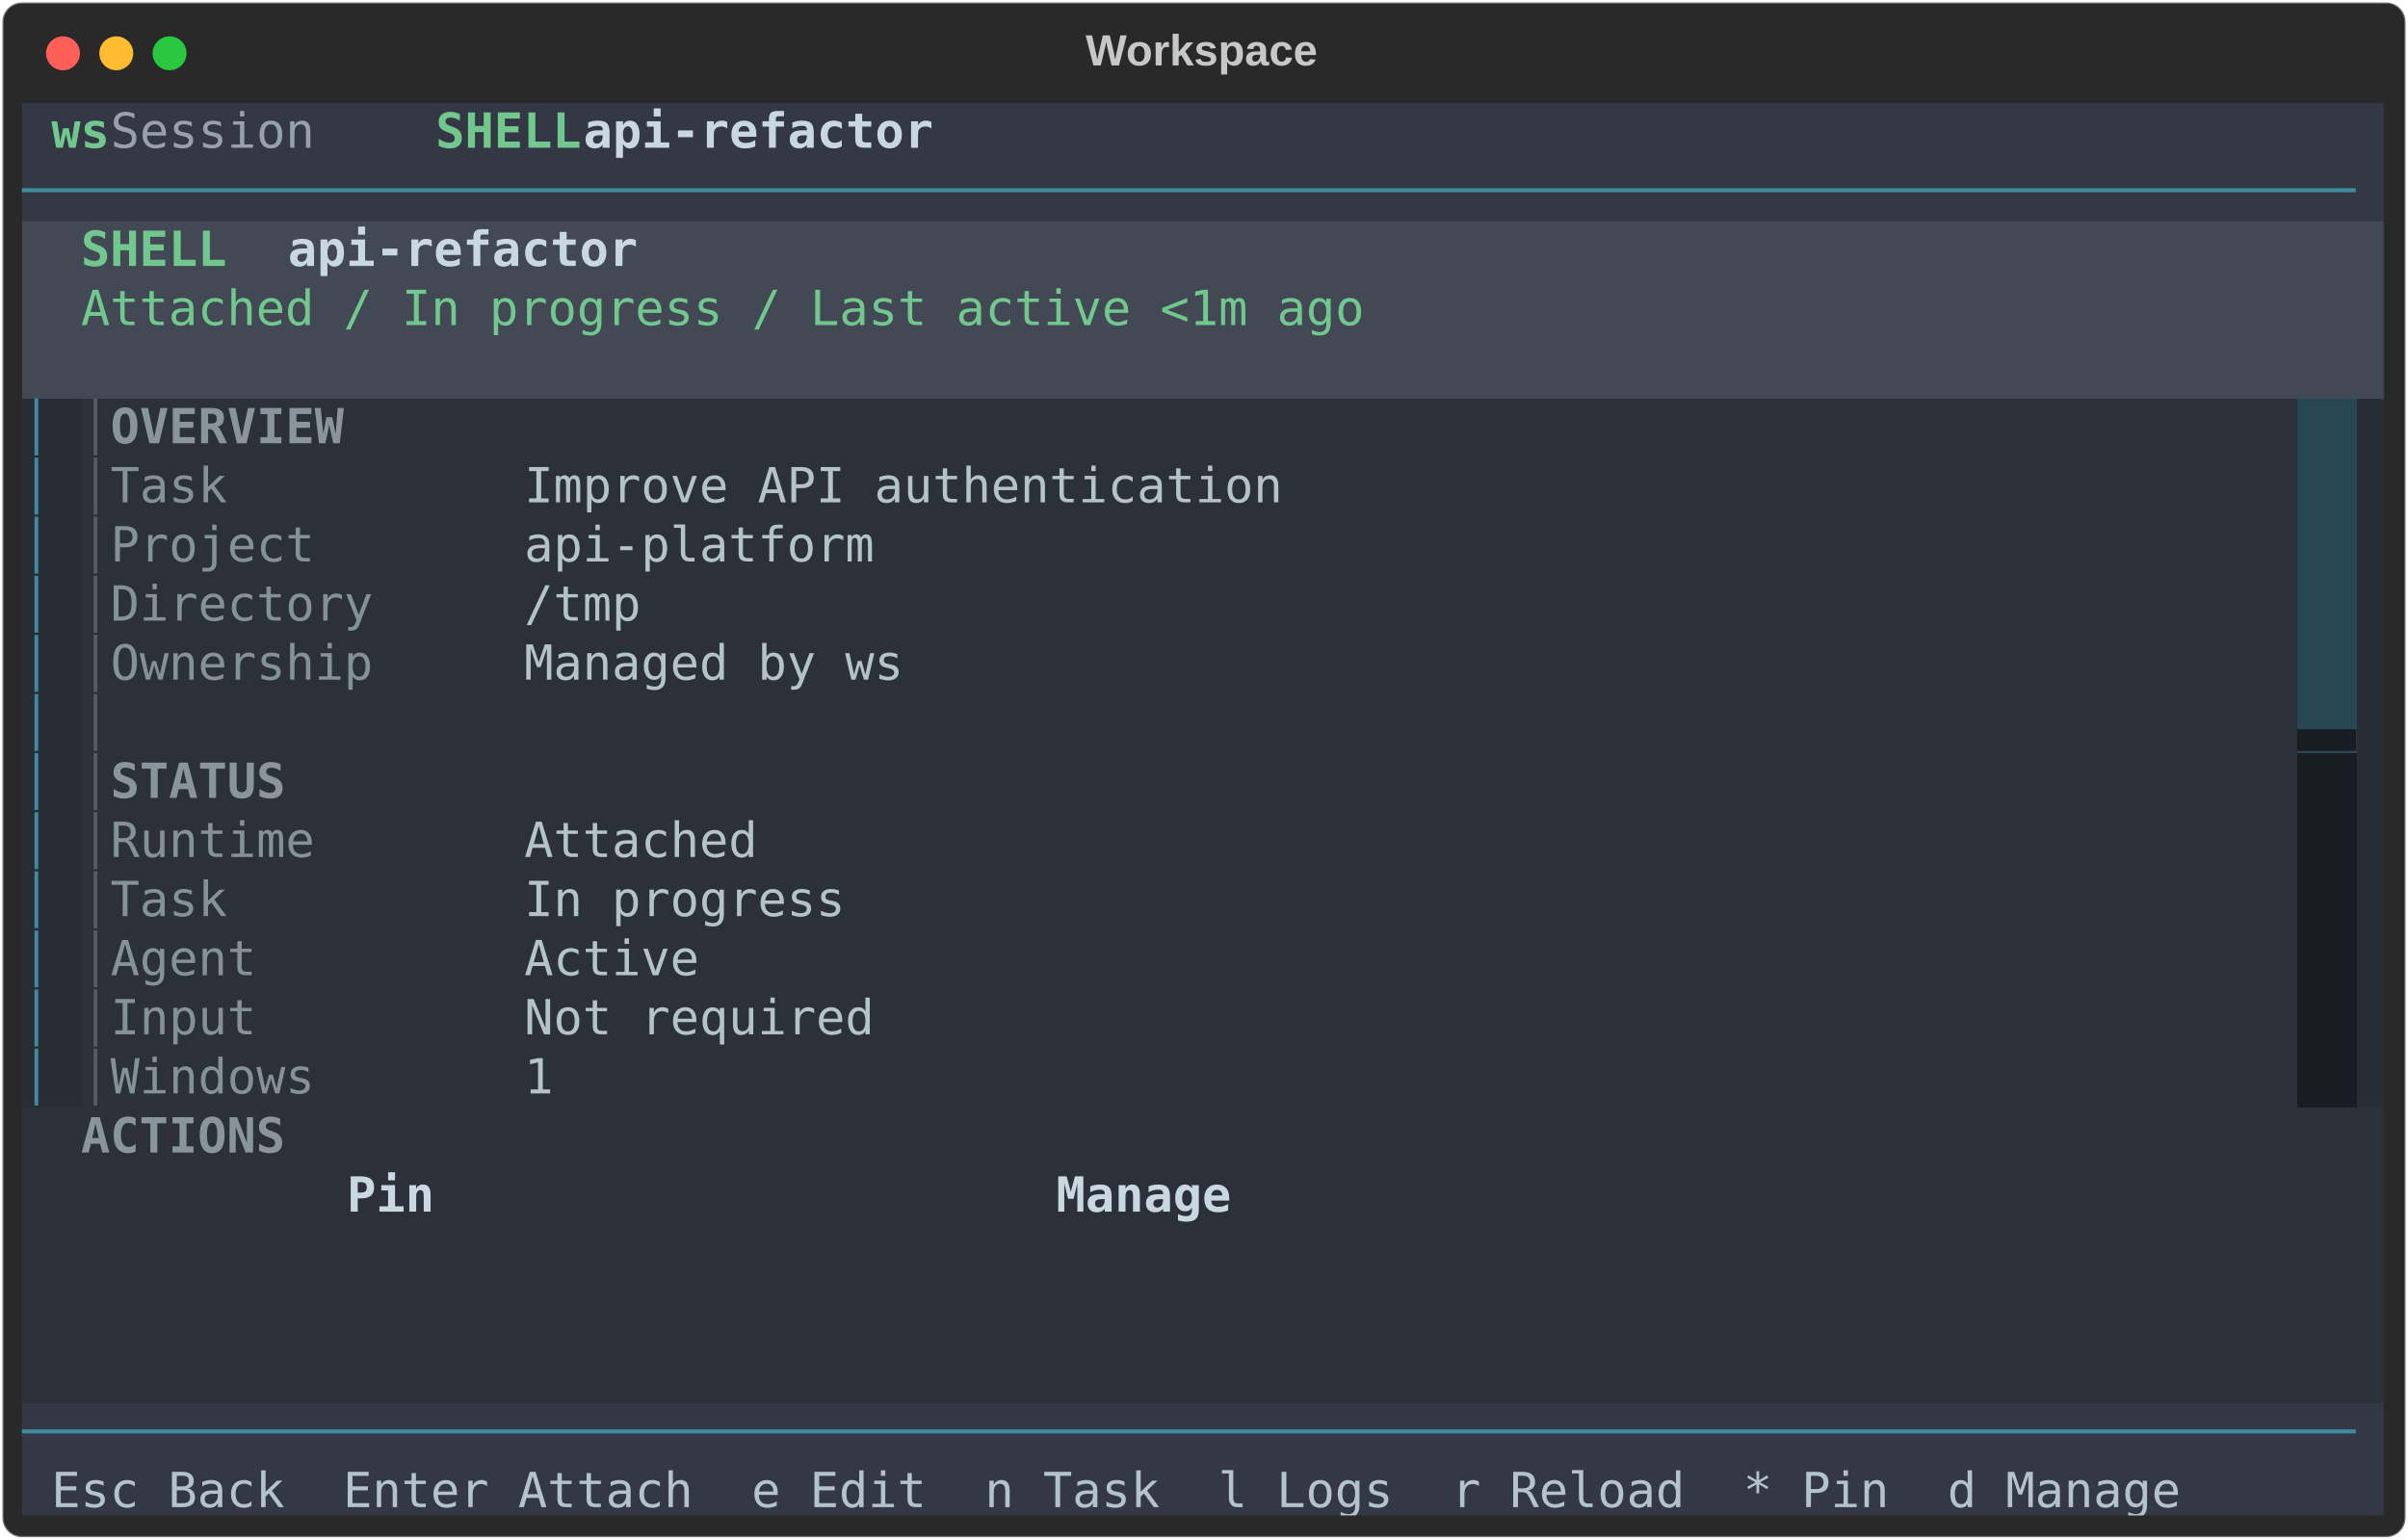
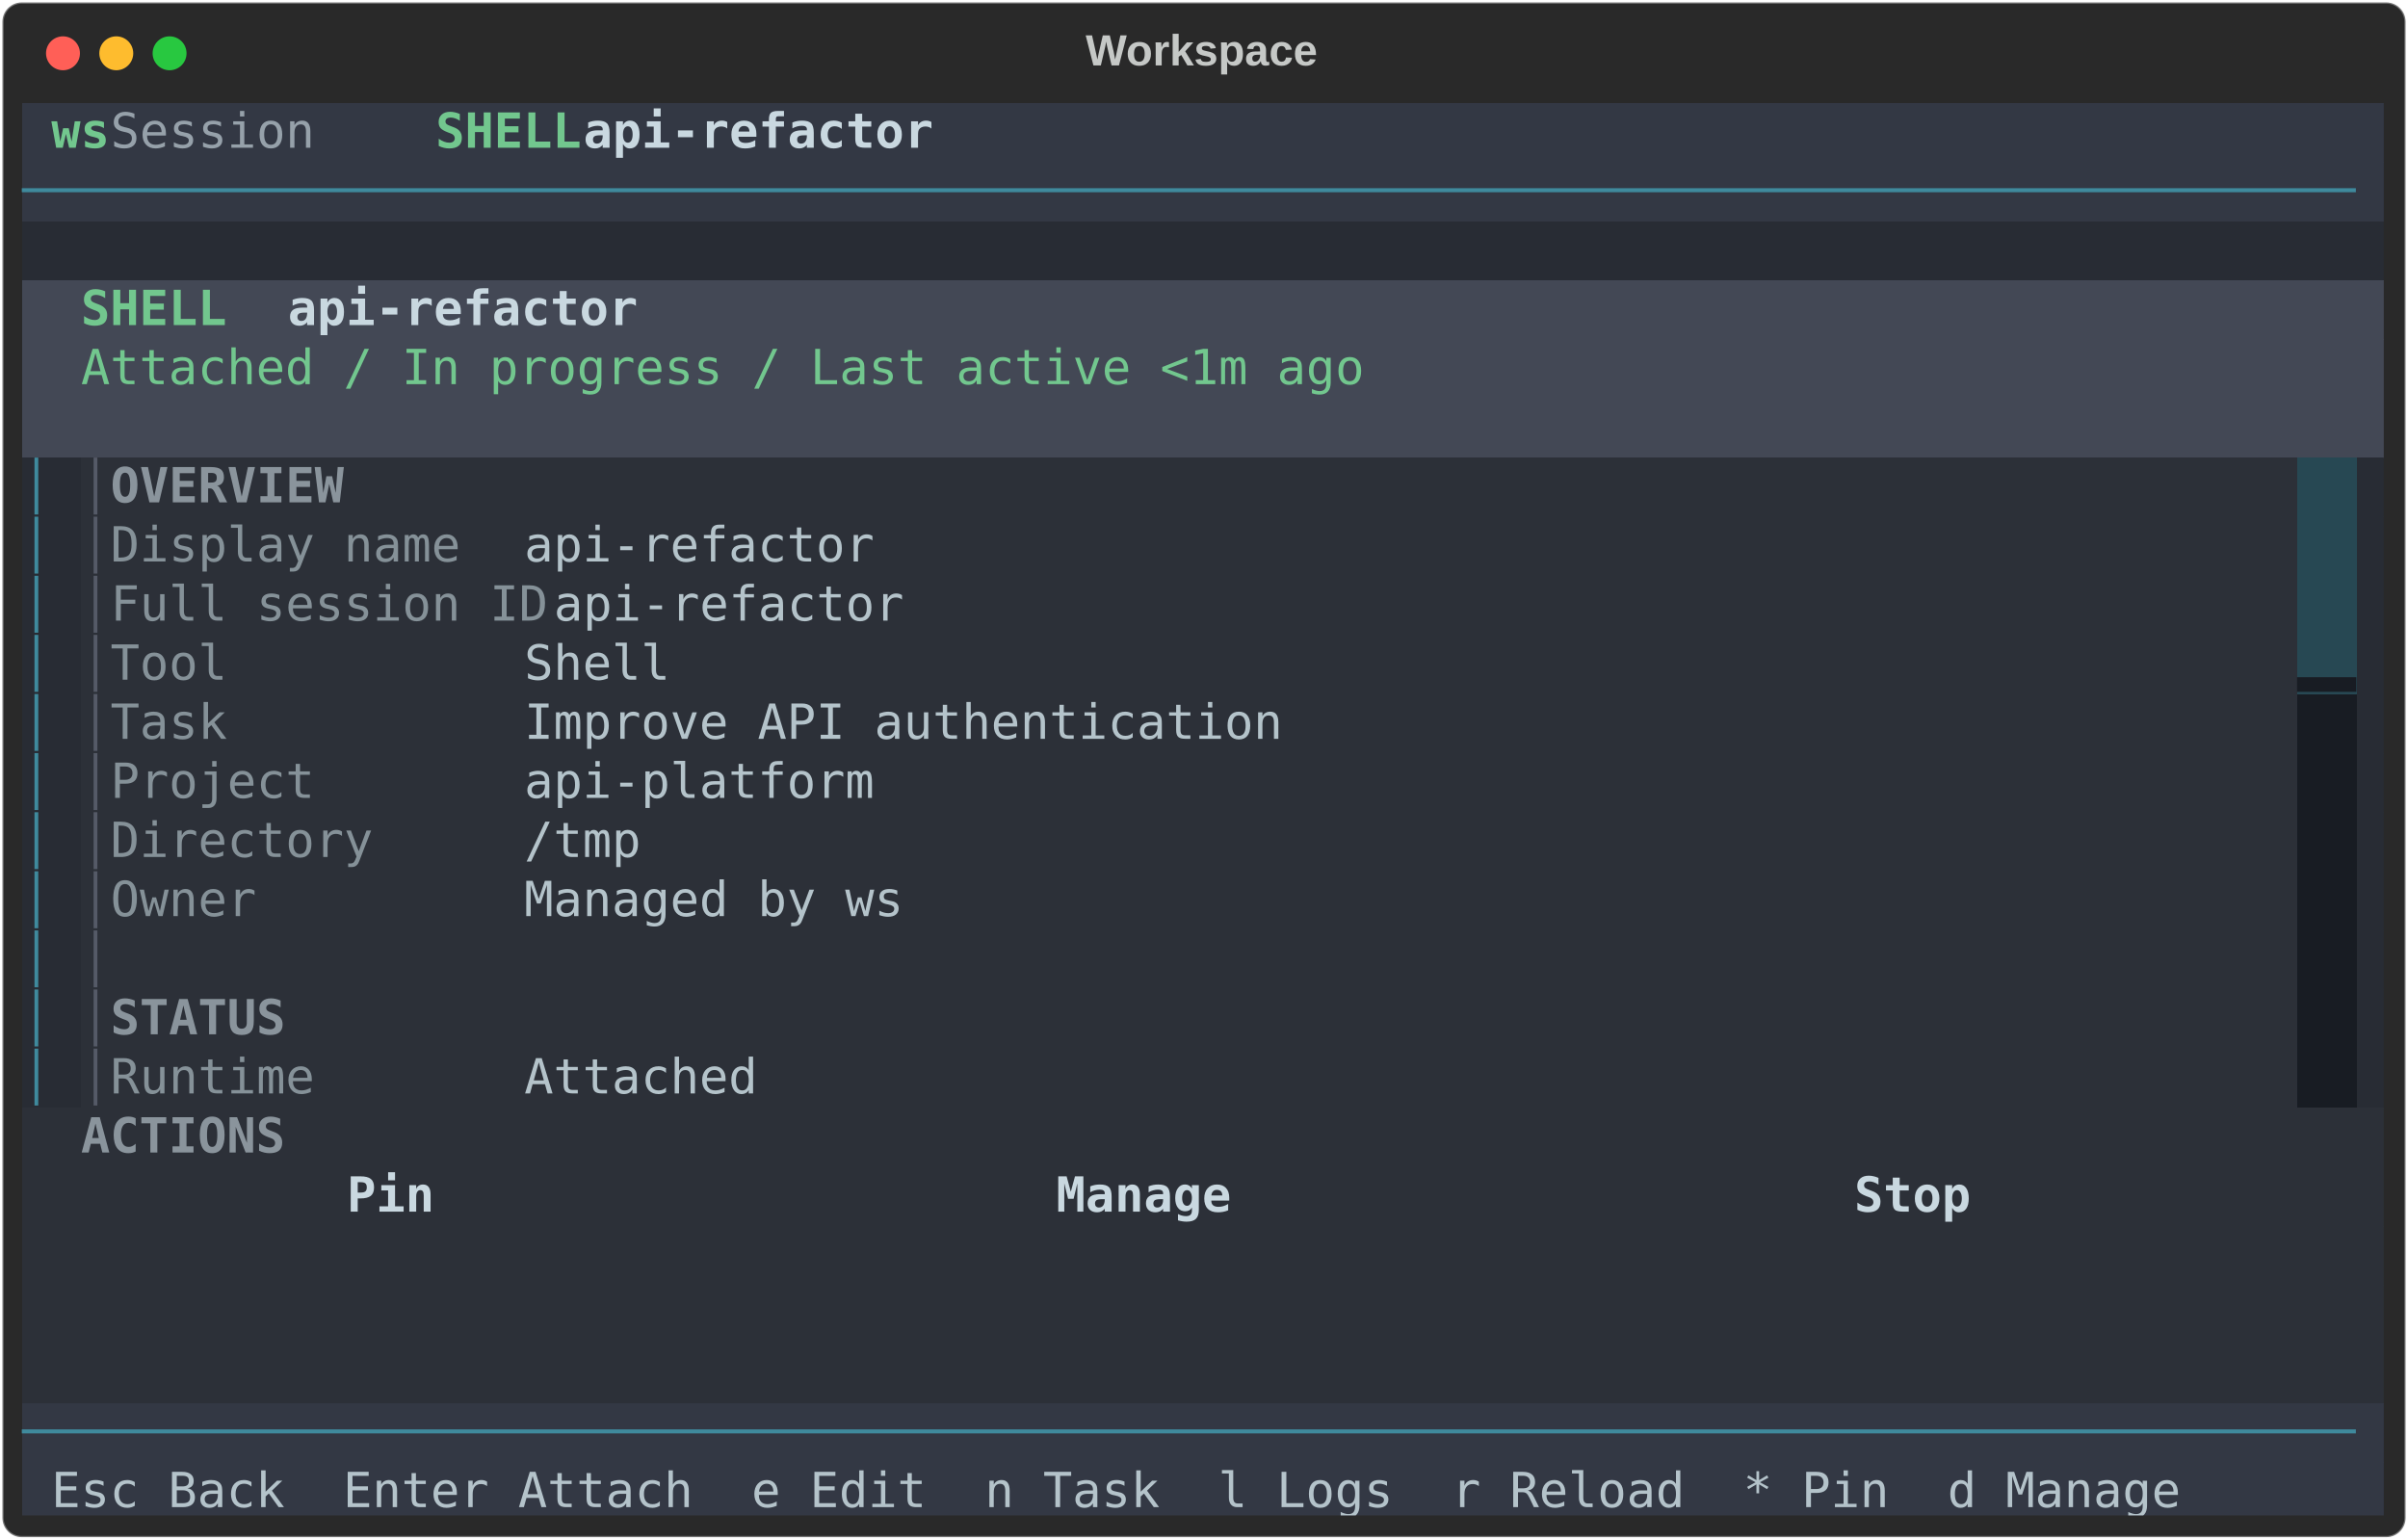
<svg xmlns="http://www.w3.org/2000/svg" class="rich-terminal" viewBox="0 0 994 635.6">
  <style>

    @font-face {
        font-family: "Fira Code";
        src: local("FiraCode-Regular"),
                url("https://cdnjs.cloudflare.com/ajax/libs/firacode/6.2.0/woff2/FiraCode-Regular.woff2") format("woff2"),
                url("https://cdnjs.cloudflare.com/ajax/libs/firacode/6.2.0/woff/FiraCode-Regular.woff") format("woff");
        font-style: normal;
        font-weight: 400;
    }
    @font-face {
        font-family: "Fira Code";
        src: local("FiraCode-Bold"),
                url("https://cdnjs.cloudflare.com/ajax/libs/firacode/6.2.0/woff2/FiraCode-Bold.woff2") format("woff2"),
                url("https://cdnjs.cloudflare.com/ajax/libs/firacode/6.2.0/woff/FiraCode-Bold.woff") format("woff");
        font-style: bold;
        font-weight: 700;
    }

    .terminal-matrix {
        font-family: Fira Code, monospace;
        font-size: 20px;
        line-height: 24.4px;
        font-variant-east-asian: full-width;
    }

    .terminal-title {
        font-size: 18px;
        font-weight: bold;
        font-family: arial;
    }

    .terminal-r1 { fill: #c5c8c6 }
.terminal-r2 { fill: #72c78e;font-weight: bold }
.terminal-r3 { fill: #96a1aa }
.terminal-r4 { fill: #c9d8e0;font-weight: bold }
.terminal-r5 { fill: #3f8a9d }
.terminal-r6 { fill: #72c78e }
.terminal-r7 { fill: #c9d8e0 }
.terminal-r8 { fill: #555a67 }
.terminal-r9 { fill: #8a949c;font-weight: bold }
.terminal-r10 { fill: #282c34 }
.terminal-r11 { fill: #859198 }
.terminal-r12 { fill: #b4c3ca }
.terminal-r13 { fill: #181c23 }
+ .terminal-r14 { fill: #e8b44c }
    </style>
  <defs>
    <clipPath id="terminal-clip-terminal">
      <rect x="0" y="0" width="975.0" height="584.6" />
    </clipPath>
    <clipPath id="terminal-line-0">
      <rect x="0" y="1.5" width="976" height="24.65" />
    </clipPath>
    <clipPath id="terminal-line-1">
      <rect x="0" y="25.9" width="976" height="24.65" />
    </clipPath>
    <clipPath id="terminal-line-2">
      <rect x="0" y="50.3" width="976" height="24.65" />
    </clipPath>
    <clipPath id="terminal-line-3">
      <rect x="0" y="74.7" width="976" height="24.65" />
    </clipPath>
    <clipPath id="terminal-line-4">
      <rect x="0" y="99.1" width="976" height="24.65" />
    </clipPath>
    <clipPath id="terminal-line-5">
      <rect x="0" y="123.5" width="976" height="24.65" />
    </clipPath>
    <clipPath id="terminal-line-6">
      <rect x="0" y="147.9" width="976" height="24.65" />
    </clipPath>
    <clipPath id="terminal-line-7">
      <rect x="0" y="172.3" width="976" height="24.65" />
    </clipPath>
    <clipPath id="terminal-line-8">
      <rect x="0" y="196.7" width="976" height="24.65" />
    </clipPath>
    <clipPath id="terminal-line-9">
      <rect x="0" y="221.1" width="976" height="24.65" />
    </clipPath>
    <clipPath id="terminal-line-10">
      <rect x="0" y="245.5" width="976" height="24.65" />
    </clipPath>
    <clipPath id="terminal-line-11">
      <rect x="0" y="269.9" width="976" height="24.65" />
    </clipPath>
    <clipPath id="terminal-line-12">
      <rect x="0" y="294.3" width="976" height="24.65" />
    </clipPath>
    <clipPath id="terminal-line-13">
      <rect x="0" y="318.7" width="976" height="24.65" />
    </clipPath>
    <clipPath id="terminal-line-14">
      <rect x="0" y="343.1" width="976" height="24.65" />
    </clipPath>
    <clipPath id="terminal-line-15">
      <rect x="0" y="367.5" width="976" height="24.65" />
    </clipPath>
    <clipPath id="terminal-line-16">
      <rect x="0" y="391.9" width="976" height="24.65" />
    </clipPath>
    <clipPath id="terminal-line-17">
      <rect x="0" y="416.3" width="976" height="24.65" />
    </clipPath>
    <clipPath id="terminal-line-18">
      <rect x="0" y="440.7" width="976" height="24.65" />
    </clipPath>
    <clipPath id="terminal-line-19">
      <rect x="0" y="465.1" width="976" height="24.65" />
    </clipPath>
    <clipPath id="terminal-line-20">
      <rect x="0" y="489.5" width="976" height="24.65" />
    </clipPath>
    <clipPath id="terminal-line-21">
      <rect x="0" y="513.9" width="976" height="24.65" />
    </clipPath>
    <clipPath id="terminal-line-22">
      <rect x="0" y="538.3" width="976" height="24.65" />
    </clipPath>
  </defs>
  <rect fill="#292929" stroke="rgba(255,255,255,0.35)" stroke-width="1" x="1" y="1" width="992" height="633.6" rx="8" />
  <text class="terminal-title" fill="#c5c8c6" text-anchor="middle" x="496" y="27">Workspace</text>
  <g transform="translate(26,22)">
    <circle cx="0" cy="0" r="7" fill="#ff5f57" />
    <circle cx="22" cy="0" r="7" fill="#febc2e" />
    <circle cx="44" cy="0" r="7" fill="#28c840" />
  </g>
  <g transform="translate(9, 41)" clip-path="url(#terminal-clip-terminal)">
    <rect fill="#333844" x="0" y="1.5" width="12.2" height="24.65" shape-rendering="crispEdges" />
    <rect fill="#333844" x="12.2" y="1.5" width="24.4" height="24.65" shape-rendering="crispEdges" />
    <rect fill="#333844" x="36.6" y="1.5" width="134.2" height="24.65" shape-rendering="crispEdges" />
    <rect fill="#333844" x="170.8" y="1.5" width="61" height="24.65" shape-rendering="crispEdges" />
    <rect fill="#333844" x="231.8" y="1.5" width="170.8" height="24.65" shape-rendering="crispEdges" />
    <rect fill="#333844" x="402.6" y="1.5" width="573.4" height="24.65" shape-rendering="crispEdges" />
    <rect fill="#333844" x="0" y="25.9" width="976" height="24.65" shape-rendering="crispEdges" />
-     <rect fill="#434855" x="0" y="50.3" width="24.4" height="24.65" shape-rendering="crispEdges" />
-     <rect fill="#434855" x="24.4" y="50.3" width="85.4" height="24.65" shape-rendering="crispEdges" />
-     <rect fill="#434855" x="109.8" y="50.3" width="146.4" height="24.65" shape-rendering="crispEdges" />
-     <rect fill="#434855" x="256.2" y="50.3" width="719.8" height="24.65" shape-rendering="crispEdges" />
+     <rect fill="#282c34" x="0" y="50.3" width="976" height="24.65" shape-rendering="crispEdges" />
    <rect fill="#434855" x="0" y="74.7" width="24.4" height="24.65" shape-rendering="crispEdges" />
-     <rect fill="#434855" x="24.4" y="74.7" width="536.8" height="24.65" shape-rendering="crispEdges" />
-     <rect fill="#434855" x="561.2" y="74.7" width="414.8" height="24.65" shape-rendering="crispEdges" />
+     <rect fill="#434855" x="24.4" y="74.7" width="85.4" height="24.65" shape-rendering="crispEdges" />
+     <rect fill="#434855" x="109.8" y="74.7" width="146.4" height="24.65" shape-rendering="crispEdges" />
+     <rect fill="#434855" x="256.2" y="74.7" width="719.8" height="24.65" shape-rendering="crispEdges" />
    <rect fill="#434855" x="0" y="99.1" width="24.4" height="24.65" shape-rendering="crispEdges" />
-     <rect fill="#434855" x="24.4" y="99.1" width="927.2" height="24.65" shape-rendering="crispEdges" />
-     <rect fill="#434855" x="951.6" y="99.1" width="24.4" height="24.65" shape-rendering="crispEdges" />
-     <rect fill="#282c34" x="0" y="123.5" width="12.2" height="24.65" shape-rendering="crispEdges" />
-     <rect fill="#282c34" x="12.2" y="123.5" width="12.2" height="24.65" shape-rendering="crispEdges" />
-     <rect fill="#2c3038" x="24.4" y="123.5" width="12.2" height="24.65" shape-rendering="crispEdges" />
-     <rect fill="#2c3038" x="36.6" y="123.5" width="97.6" height="24.65" shape-rendering="crispEdges" />
-     <rect fill="#2c3038" x="134.2" y="123.5" width="805.2" height="24.65" shape-rendering="crispEdges" />
-     <rect fill="#274853" x="939.4" y="123.5" width="24.4" height="24.65" shape-rendering="crispEdges" />
-     <rect fill="#282c34" x="963.8" y="123.5" width="12.2" height="24.65" shape-rendering="crispEdges" />
+     <rect fill="#434855" x="24.4" y="99.1" width="536.8" height="24.65" shape-rendering="crispEdges" />
+     <rect fill="#434855" x="561.2" y="99.1" width="414.8" height="24.65" shape-rendering="crispEdges" />
+     <rect fill="#434855" x="0" y="123.5" width="24.4" height="24.65" shape-rendering="crispEdges" />
+     <rect fill="#434855" x="24.4" y="123.5" width="927.2" height="24.65" shape-rendering="crispEdges" />
+     <rect fill="#434855" x="951.6" y="123.5" width="24.4" height="24.65" shape-rendering="crispEdges" />
    <rect fill="#282c34" x="0" y="147.9" width="12.2" height="24.65" shape-rendering="crispEdges" />
    <rect fill="#282c34" x="12.2" y="147.9" width="12.2" height="24.65" shape-rendering="crispEdges" />
    <rect fill="#2c3038" x="24.4" y="147.9" width="12.2" height="24.65" shape-rendering="crispEdges" />
-     <rect fill="#2c3038" x="36.6" y="147.9" width="170.8" height="24.65" shape-rendering="crispEdges" />
-     <rect fill="#2c3038" x="207.4" y="147.9" width="317.2" height="24.65" shape-rendering="crispEdges" />
-     <rect fill="#2c3038" x="524.6" y="147.9" width="414.8" height="24.65" shape-rendering="crispEdges" />
+     <rect fill="#2c3038" x="36.6" y="147.9" width="97.6" height="24.65" shape-rendering="crispEdges" />
+     <rect fill="#2c3038" x="134.2" y="147.9" width="805.2" height="24.65" shape-rendering="crispEdges" />
    <rect fill="#274853" x="939.4" y="147.9" width="24.4" height="24.65" shape-rendering="crispEdges" />
    <rect fill="#282c34" x="963.8" y="147.9" width="12.2" height="24.65" shape-rendering="crispEdges" />
    <rect fill="#282c34" x="0" y="172.3" width="12.2" height="24.65" shape-rendering="crispEdges" />
    <rect fill="#282c34" x="12.2" y="172.3" width="12.2" height="24.65" shape-rendering="crispEdges" />
    <rect fill="#2c3038" x="24.4" y="172.3" width="12.2" height="24.65" shape-rendering="crispEdges" />
    <rect fill="#2c3038" x="36.6" y="172.3" width="170.8" height="24.65" shape-rendering="crispEdges" />
    <rect fill="#2c3038" x="207.4" y="172.3" width="146.4" height="24.65" shape-rendering="crispEdges" />
    <rect fill="#2c3038" x="353.8" y="172.3" width="585.6" height="24.65" shape-rendering="crispEdges" />
    <rect fill="#274853" x="939.4" y="172.3" width="24.4" height="24.65" shape-rendering="crispEdges" />
    <rect fill="#282c34" x="963.8" y="172.3" width="12.2" height="24.65" shape-rendering="crispEdges" />
    <rect fill="#282c34" x="0" y="196.7" width="12.2" height="24.65" shape-rendering="crispEdges" />
    <rect fill="#282c34" x="12.2" y="196.7" width="12.2" height="24.65" shape-rendering="crispEdges" />
    <rect fill="#2c3038" x="24.4" y="196.7" width="12.2" height="24.65" shape-rendering="crispEdges" />
-     <rect fill="#2c3038" x="36.6" y="196.7" width="170.8" height="24.65" shape-rendering="crispEdges" />
-     <rect fill="#2c3038" x="207.4" y="196.7" width="48.8" height="24.65" shape-rendering="crispEdges" />
-     <rect fill="#2c3038" x="256.2" y="196.7" width="683.2" height="24.65" shape-rendering="crispEdges" />
+     <rect fill="#2c3038" x="36.6" y="196.7" width="183" height="24.65" shape-rendering="crispEdges" />
+     <rect fill="#2c3038" x="219.6" y="196.7" width="146.4" height="24.65" shape-rendering="crispEdges" />
+     <rect fill="#2c3038" x="366" y="196.7" width="573.4" height="24.65" shape-rendering="crispEdges" />
    <rect fill="#274853" x="939.4" y="196.7" width="24.4" height="24.65" shape-rendering="crispEdges" />
    <rect fill="#282c34" x="963.8" y="196.7" width="12.2" height="24.65" shape-rendering="crispEdges" />
    <rect fill="#282c34" x="0" y="221.1" width="12.2" height="24.65" shape-rendering="crispEdges" />
    <rect fill="#282c34" x="12.2" y="221.1" width="12.2" height="24.65" shape-rendering="crispEdges" />
    <rect fill="#2c3038" x="24.4" y="221.1" width="12.2" height="24.65" shape-rendering="crispEdges" />
    <rect fill="#2c3038" x="36.6" y="221.1" width="170.8" height="24.65" shape-rendering="crispEdges" />
-     <rect fill="#2c3038" x="207.4" y="221.1" width="158.6" height="24.65" shape-rendering="crispEdges" />
-     <rect fill="#2c3038" x="366" y="221.1" width="573.4" height="24.65" shape-rendering="crispEdges" />
+     <rect fill="#2c3038" x="207.4" y="221.1" width="61" height="24.65" shape-rendering="crispEdges" />
+     <rect fill="#2c3038" x="268.4" y="221.1" width="671" height="24.65" shape-rendering="crispEdges" />
    <rect fill="#274853" x="939.4" y="221.1" width="24.4" height="24.65" shape-rendering="crispEdges" />
    <rect fill="#282c34" x="963.8" y="221.1" width="12.2" height="24.65" shape-rendering="crispEdges" />
    <rect fill="#282c34" x="0" y="245.5" width="12.2" height="24.65" shape-rendering="crispEdges" />
    <rect fill="#282c34" x="12.2" y="245.5" width="12.2" height="24.65" shape-rendering="crispEdges" />
    <rect fill="#2c3038" x="24.4" y="245.5" width="12.2" height="24.65" shape-rendering="crispEdges" />
-     <rect fill="#2c3038" x="36.6" y="245.5" width="0" height="24.65" shape-rendering="crispEdges" />
-     <rect fill="#2c3038" x="36.6" y="245.5" width="902.8" height="24.65" shape-rendering="crispEdges" />
-     <rect fill="#274853" x="939.4" y="245.5" width="24.4" height="24.65" shape-rendering="crispEdges" />
+     <rect fill="#2c3038" x="36.6" y="245.5" width="170.8" height="24.65" shape-rendering="crispEdges" />
+     <rect fill="#2c3038" x="207.4" y="245.5" width="317.2" height="24.65" shape-rendering="crispEdges" />
+     <rect fill="#2c3038" x="524.6" y="245.5" width="414.8" height="24.65" shape-rendering="crispEdges" />
+     <rect fill="#181c23" x="939.4" y="245.5" width="24.4" height="24.65" shape-rendering="crispEdges" />
    <rect fill="#282c34" x="963.8" y="245.5" width="12.2" height="24.65" shape-rendering="crispEdges" />
    <rect fill="#282c34" x="0" y="269.9" width="12.2" height="24.65" shape-rendering="crispEdges" />
    <rect fill="#282c34" x="12.2" y="269.9" width="12.2" height="24.65" shape-rendering="crispEdges" />
    <rect fill="#2c3038" x="24.4" y="269.9" width="12.2" height="24.65" shape-rendering="crispEdges" />
-     <rect fill="#2c3038" x="36.6" y="269.9" width="73.2" height="24.65" shape-rendering="crispEdges" />
-     <rect fill="#2c3038" x="109.8" y="269.9" width="829.6" height="24.65" shape-rendering="crispEdges" />
+     <rect fill="#2c3038" x="36.6" y="269.9" width="170.8" height="24.65" shape-rendering="crispEdges" />
+     <rect fill="#2c3038" x="207.4" y="269.9" width="146.4" height="24.65" shape-rendering="crispEdges" />
+     <rect fill="#2c3038" x="353.8" y="269.9" width="585.6" height="24.65" shape-rendering="crispEdges" />
    <rect fill="#181c23" x="939.4" y="269.9" width="24.4" height="24.65" shape-rendering="crispEdges" />
    <rect fill="#282c34" x="963.8" y="269.9" width="12.2" height="24.65" shape-rendering="crispEdges" />
    <rect fill="#282c34" x="0" y="294.3" width="12.2" height="24.65" shape-rendering="crispEdges" />
    <rect fill="#282c34" x="12.2" y="294.3" width="12.2" height="24.65" shape-rendering="crispEdges" />
    <rect fill="#2c3038" x="24.4" y="294.3" width="12.2" height="24.65" shape-rendering="crispEdges" />
    <rect fill="#2c3038" x="36.6" y="294.3" width="170.8" height="24.65" shape-rendering="crispEdges" />
-     <rect fill="#2c3038" x="207.4" y="294.3" width="97.6" height="24.65" shape-rendering="crispEdges" />
-     <rect fill="#2c3038" x="305" y="294.3" width="634.4" height="24.65" shape-rendering="crispEdges" />
+     <rect fill="#2c3038" x="207.4" y="294.3" width="48.8" height="24.65" shape-rendering="crispEdges" />
+     <rect fill="#2c3038" x="256.2" y="294.3" width="683.2" height="24.65" shape-rendering="crispEdges" />
    <rect fill="#181c23" x="939.4" y="294.3" width="24.4" height="24.65" shape-rendering="crispEdges" />
    <rect fill="#282c34" x="963.8" y="294.3" width="12.2" height="24.65" shape-rendering="crispEdges" />
    <rect fill="#282c34" x="0" y="318.7" width="12.2" height="24.65" shape-rendering="crispEdges" />
    <rect fill="#282c34" x="12.2" y="318.7" width="12.2" height="24.65" shape-rendering="crispEdges" />
    <rect fill="#2c3038" x="24.4" y="318.7" width="12.2" height="24.65" shape-rendering="crispEdges" />
    <rect fill="#2c3038" x="36.6" y="318.7" width="170.8" height="24.65" shape-rendering="crispEdges" />
-     <rect fill="#2c3038" x="207.4" y="318.7" width="134.2" height="24.65" shape-rendering="crispEdges" />
-     <rect fill="#2c3038" x="341.6" y="318.7" width="597.8" height="24.65" shape-rendering="crispEdges" />
+     <rect fill="#2c3038" x="207.4" y="318.7" width="158.6" height="24.65" shape-rendering="crispEdges" />
+     <rect fill="#2c3038" x="366" y="318.7" width="573.4" height="24.65" shape-rendering="crispEdges" />
    <rect fill="#181c23" x="939.4" y="318.7" width="24.4" height="24.65" shape-rendering="crispEdges" />
    <rect fill="#282c34" x="963.8" y="318.7" width="12.2" height="24.65" shape-rendering="crispEdges" />
    <rect fill="#282c34" x="0" y="343.1" width="12.2" height="24.65" shape-rendering="crispEdges" />
    <rect fill="#282c34" x="12.2" y="343.1" width="12.2" height="24.65" shape-rendering="crispEdges" />
    <rect fill="#2c3038" x="24.4" y="343.1" width="12.2" height="24.65" shape-rendering="crispEdges" />
-     <rect fill="#2c3038" x="36.6" y="343.1" width="170.8" height="24.65" shape-rendering="crispEdges" />
-     <rect fill="#2c3038" x="207.4" y="343.1" width="73.2" height="24.65" shape-rendering="crispEdges" />
-     <rect fill="#2c3038" x="280.6" y="343.1" width="658.8" height="24.65" shape-rendering="crispEdges" />
+     <rect fill="#2c3038" x="36.6" y="343.1" width="0" height="24.65" shape-rendering="crispEdges" />
+     <rect fill="#2c3038" x="36.6" y="343.1" width="902.8" height="24.65" shape-rendering="crispEdges" />
    <rect fill="#181c23" x="939.4" y="343.1" width="24.4" height="24.65" shape-rendering="crispEdges" />
    <rect fill="#282c34" x="963.8" y="343.1" width="12.2" height="24.65" shape-rendering="crispEdges" />
    <rect fill="#282c34" x="0" y="367.5" width="12.2" height="24.65" shape-rendering="crispEdges" />
    <rect fill="#282c34" x="12.2" y="367.5" width="12.2" height="24.65" shape-rendering="crispEdges" />
    <rect fill="#2c3038" x="24.4" y="367.5" width="12.2" height="24.65" shape-rendering="crispEdges" />
-     <rect fill="#2c3038" x="36.6" y="367.5" width="170.8" height="24.65" shape-rendering="crispEdges" />
-     <rect fill="#2c3038" x="207.4" y="367.5" width="146.4" height="24.65" shape-rendering="crispEdges" />
-     <rect fill="#2c3038" x="353.8" y="367.5" width="585.6" height="24.65" shape-rendering="crispEdges" />
+     <rect fill="#2c3038" x="36.6" y="367.5" width="73.2" height="24.65" shape-rendering="crispEdges" />
+     <rect fill="#2c3038" x="109.8" y="367.5" width="829.6" height="24.65" shape-rendering="crispEdges" />
    <rect fill="#181c23" x="939.4" y="367.5" width="24.4" height="24.65" shape-rendering="crispEdges" />
    <rect fill="#282c34" x="963.8" y="367.5" width="12.2" height="24.65" shape-rendering="crispEdges" />
    <rect fill="#282c34" x="0" y="391.9" width="12.2" height="24.65" shape-rendering="crispEdges" />
    <rect fill="#282c34" x="12.2" y="391.9" width="12.2" height="24.65" shape-rendering="crispEdges" />
    <rect fill="#2c3038" x="24.4" y="391.9" width="12.2" height="24.65" shape-rendering="crispEdges" />
    <rect fill="#2c3038" x="36.6" y="391.9" width="170.8" height="24.65" shape-rendering="crispEdges" />
-     <rect fill="#2c3038" x="207.4" y="391.9" width="12.2" height="24.65" shape-rendering="crispEdges" />
-     <rect fill="#2c3038" x="219.6" y="391.9" width="719.8" height="24.65" shape-rendering="crispEdges" />
+     <rect fill="#2c3038" x="207.4" y="391.9" width="97.6" height="24.65" shape-rendering="crispEdges" />
+     <rect fill="#2c3038" x="305" y="391.9" width="634.4" height="24.65" shape-rendering="crispEdges" />
    <rect fill="#181c23" x="939.4" y="391.9" width="24.4" height="24.65" shape-rendering="crispEdges" />
    <rect fill="#282c34" x="963.8" y="391.9" width="12.2" height="24.65" shape-rendering="crispEdges" />
    <rect fill="#2c3038" x="0" y="416.3" width="24.4" height="24.65" shape-rendering="crispEdges" />
    <rect fill="#2c3038" x="24.4" y="416.3" width="85.4" height="24.65" shape-rendering="crispEdges" />
    <rect fill="#2c3038" x="109.8" y="416.3" width="866.2" height="24.65" shape-rendering="crispEdges" />
    <rect fill="#2c3038" x="0" y="440.7" width="134.2" height="24.65" shape-rendering="crispEdges" />
    <rect fill="#2c3038" x="134.2" y="440.7" width="61" height="24.65" shape-rendering="crispEdges" />
    <rect fill="#2c3038" x="195.2" y="440.7" width="231.8" height="24.65" shape-rendering="crispEdges" />
    <rect fill="#2c3038" x="427" y="440.7" width="97.6" height="24.65" shape-rendering="crispEdges" />
-     <rect fill="#2c3038" x="524.6" y="440.7" width="451.4" height="24.65" shape-rendering="crispEdges" />
-     <rect fill="#2c3038" x="0" y="465.1" width="976" height="24.65" shape-rendering="crispEdges" />
+     <rect fill="#2c3038" x="524.6" y="440.7" width="231.8" height="24.65" shape-rendering="crispEdges" />
+     <rect fill="#2c3038" x="756.4" y="440.7" width="73.2" height="24.65" shape-rendering="crispEdges" />
+     <rect fill="#2c3038" x="829.6" y="440.7" width="146.4" height="24.65" shape-rendering="crispEdges" />
+     <rect fill="#2c3038" x="0" y="465.1" width="24.4" height="24.65" shape-rendering="crispEdges" />
+     <rect fill="#2c3038" x="24.4" y="465.1" width="0" height="24.65" shape-rendering="crispEdges" />
+     <rect fill="#2c3038" x="24.4" y="465.1" width="951.6" height="24.65" shape-rendering="crispEdges" />
    <rect fill="#2c3038" x="0" y="489.5" width="976" height="24.65" shape-rendering="crispEdges" />
    <rect fill="#2c3038" x="0" y="513.9" width="976" height="24.65" shape-rendering="crispEdges" />
    <rect fill="#333844" x="0" y="538.3" width="976" height="24.65" shape-rendering="crispEdges" />
    <rect fill="#333844" x="0" y="562.7" width="12.2" height="24.65" shape-rendering="crispEdges" />
    <rect fill="#333844" x="12.2" y="562.7" width="890.6" height="24.65" shape-rendering="crispEdges" />
    <rect fill="#333844" x="902.8" y="562.7" width="61" height="24.65" shape-rendering="crispEdges" />
    <rect fill="#333844" x="963.8" y="562.7" width="12.2" height="24.65" shape-rendering="crispEdges" />
    <g class="terminal-matrix">
      <text class="terminal-r2" x="12.2" y="20" textLength="24.4" clip-path="url(#terminal-line-0)">ws</text>
      <text class="terminal-r3" x="36.6" y="20" textLength="134.2" clip-path="url(#terminal-line-0)">  Session  </text>
      <text class="terminal-r2" x="170.8" y="20" textLength="61" clip-path="url(#terminal-line-0)">SHELL</text>
      <text class="terminal-r4" x="231.8" y="20" textLength="170.8" clip-path="url(#terminal-line-0)">  api-refactor</text>
      <text class="terminal-r1" x="976" y="20" textLength="12.2" clip-path="url(#terminal-line-0)">
</text>
      <text class="terminal-r5" x="0" y="44.4" textLength="976" clip-path="url(#terminal-line-1)">────────────────────────────────────────────────────────────────────────────────</text>
      <text class="terminal-r1" x="976" y="44.4" textLength="12.2" clip-path="url(#terminal-line-1)">
</text>
-       <text class="terminal-r2" x="24.4" y="68.8" textLength="85.4" clip-path="url(#terminal-line-2)">SHELL  </text>
-       <text class="terminal-r4" x="109.8" y="68.8" textLength="146.4" clip-path="url(#terminal-line-2)">api-refactor</text>
      <text class="terminal-r1" x="976" y="68.8" textLength="12.2" clip-path="url(#terminal-line-2)">
</text>
-       <text class="terminal-r6" x="24.4" y="93.2" textLength="536.8" clip-path="url(#terminal-line-3)">Attached / In progress / Last active &lt;1m ago</text>
+       <text class="terminal-r2" x="24.4" y="93.2" textLength="85.4" clip-path="url(#terminal-line-3)">SHELL  </text>
+       <text class="terminal-r4" x="109.8" y="93.2" textLength="146.4" clip-path="url(#terminal-line-3)">api-refactor</text>
      <text class="terminal-r1" x="976" y="93.2" textLength="12.2" clip-path="url(#terminal-line-3)">
</text>
+       <text class="terminal-r6" x="24.4" y="117.6" textLength="536.8" clip-path="url(#terminal-line-4)">Attached / In progress / Last active &lt;1m ago</text>
      <text class="terminal-r1" x="976" y="117.6" textLength="12.2" clip-path="url(#terminal-line-4)">
</text>
-       <text class="terminal-r5" x="0" y="142" textLength="12.2" clip-path="url(#terminal-line-5)">│</text>
-       <text class="terminal-r8" x="24.4" y="142" textLength="12.2" clip-path="url(#terminal-line-5)">│</text>
-       <text class="terminal-r9" x="36.6" y="142" textLength="97.6" clip-path="url(#terminal-line-5)">OVERVIEW</text>
      <text class="terminal-r1" x="976" y="142" textLength="12.2" clip-path="url(#terminal-line-5)">
</text>
      <text class="terminal-r5" x="0" y="166.4" textLength="12.2" clip-path="url(#terminal-line-6)">│</text>
      <text class="terminal-r8" x="24.4" y="166.4" textLength="12.2" clip-path="url(#terminal-line-6)">│</text>
-       <text class="terminal-r11" x="36.6" y="166.4" textLength="170.8" clip-path="url(#terminal-line-6)">Task          </text>
-       <text class="terminal-r12" x="207.4" y="166.4" textLength="317.2" clip-path="url(#terminal-line-6)">Improve API authentication</text>
+       <text class="terminal-r9" x="36.6" y="166.4" textLength="97.6" clip-path="url(#terminal-line-6)">OVERVIEW</text>
      <text class="terminal-r1" x="976" y="166.4" textLength="12.2" clip-path="url(#terminal-line-6)">
</text>
      <text class="terminal-r5" x="0" y="190.8" textLength="12.2" clip-path="url(#terminal-line-7)">│</text>
      <text class="terminal-r8" x="24.4" y="190.8" textLength="12.2" clip-path="url(#terminal-line-7)">│</text>
-       <text class="terminal-r11" x="36.6" y="190.8" textLength="170.8" clip-path="url(#terminal-line-7)">Project       </text>
-       <text class="terminal-r12" x="207.4" y="190.8" textLength="146.4" clip-path="url(#terminal-line-7)">api-platform</text>
+       <text class="terminal-r11" x="36.6" y="190.8" textLength="170.8" clip-path="url(#terminal-line-7)">Display name  </text>
+       <text class="terminal-r12" x="207.4" y="190.8" textLength="146.4" clip-path="url(#terminal-line-7)">api-refactor</text>
      <text class="terminal-r1" x="976" y="190.8" textLength="12.2" clip-path="url(#terminal-line-7)">
</text>
      <text class="terminal-r5" x="0" y="215.2" textLength="12.2" clip-path="url(#terminal-line-8)">│</text>
      <text class="terminal-r8" x="24.4" y="215.2" textLength="12.2" clip-path="url(#terminal-line-8)">│</text>
-       <text class="terminal-r11" x="36.6" y="215.2" textLength="170.8" clip-path="url(#terminal-line-8)">Directory     </text>
-       <text class="terminal-r12" x="207.4" y="215.2" textLength="48.8" clip-path="url(#terminal-line-8)">/tmp</text>
+       <text class="terminal-r11" x="36.6" y="215.2" textLength="183" clip-path="url(#terminal-line-8)">Full session ID</text>
+       <text class="terminal-r12" x="219.6" y="215.2" textLength="146.4" clip-path="url(#terminal-line-8)">api-refactor</text>
      <text class="terminal-r1" x="976" y="215.2" textLength="12.2" clip-path="url(#terminal-line-8)">
</text>
      <text class="terminal-r5" x="0" y="239.6" textLength="12.2" clip-path="url(#terminal-line-9)">│</text>
      <text class="terminal-r8" x="24.4" y="239.6" textLength="12.2" clip-path="url(#terminal-line-9)">│</text>
-       <text class="terminal-r11" x="36.6" y="239.6" textLength="170.8" clip-path="url(#terminal-line-9)">Ownership     </text>
-       <text class="terminal-r12" x="207.4" y="239.6" textLength="158.6" clip-path="url(#terminal-line-9)">Managed by ws</text>
+       <text class="terminal-r11" x="36.6" y="239.6" textLength="170.8" clip-path="url(#terminal-line-9)">Tool          </text>
+       <text class="terminal-r12" x="207.4" y="239.6" textLength="61" clip-path="url(#terminal-line-9)">Shell</text>
+       <text class="terminal-r13" x="939.4" y="239.6" textLength="24.4" clip-path="url(#terminal-line-9)">▂▂</text>
      <text class="terminal-r1" x="976" y="239.6" textLength="12.2" clip-path="url(#terminal-line-9)">
</text>
      <text class="terminal-r5" x="0" y="264" textLength="12.2" clip-path="url(#terminal-line-10)">│</text>
      <text class="terminal-r8" x="24.4" y="264" textLength="12.2" clip-path="url(#terminal-line-10)">│</text>
-       <text class="terminal-r13" x="939.4" y="264" textLength="24.4" clip-path="url(#terminal-line-10)">▃▃</text>
+       <text class="terminal-r11" x="36.6" y="264" textLength="170.8" clip-path="url(#terminal-line-10)">Task          </text>
+       <text class="terminal-r12" x="207.4" y="264" textLength="317.2" clip-path="url(#terminal-line-10)">Improve API authentication</text>
      <text class="terminal-r1" x="976" y="264" textLength="12.2" clip-path="url(#terminal-line-10)">
</text>
      <text class="terminal-r5" x="0" y="288.4" textLength="12.2" clip-path="url(#terminal-line-11)">│</text>
      <text class="terminal-r8" x="24.4" y="288.4" textLength="12.2" clip-path="url(#terminal-line-11)">│</text>
-       <text class="terminal-r9" x="36.6" y="288.4" textLength="73.2" clip-path="url(#terminal-line-11)">STATUS</text>
+       <text class="terminal-r11" x="36.6" y="288.4" textLength="170.8" clip-path="url(#terminal-line-11)">Project       </text>
+       <text class="terminal-r12" x="207.4" y="288.4" textLength="146.4" clip-path="url(#terminal-line-11)">api-platform</text>
      <text class="terminal-r1" x="976" y="288.4" textLength="12.2" clip-path="url(#terminal-line-11)">
</text>
      <text class="terminal-r5" x="0" y="312.8" textLength="12.2" clip-path="url(#terminal-line-12)">│</text>
      <text class="terminal-r8" x="24.4" y="312.8" textLength="12.2" clip-path="url(#terminal-line-12)">│</text>
-       <text class="terminal-r11" x="36.6" y="312.8" textLength="170.8" clip-path="url(#terminal-line-12)">Runtime       </text>
-       <text class="terminal-r12" x="207.4" y="312.8" textLength="97.6" clip-path="url(#terminal-line-12)">Attached</text>
+       <text class="terminal-r11" x="36.6" y="312.8" textLength="170.8" clip-path="url(#terminal-line-12)">Directory     </text>
+       <text class="terminal-r12" x="207.4" y="312.8" textLength="48.8" clip-path="url(#terminal-line-12)">/tmp</text>
      <text class="terminal-r1" x="976" y="312.8" textLength="12.2" clip-path="url(#terminal-line-12)">
</text>
      <text class="terminal-r5" x="0" y="337.2" textLength="12.2" clip-path="url(#terminal-line-13)">│</text>
      <text class="terminal-r8" x="24.4" y="337.2" textLength="12.2" clip-path="url(#terminal-line-13)">│</text>
-       <text class="terminal-r11" x="36.6" y="337.2" textLength="170.8" clip-path="url(#terminal-line-13)">Task          </text>
-       <text class="terminal-r12" x="207.4" y="337.2" textLength="134.2" clip-path="url(#terminal-line-13)">In progress</text>
+       <text class="terminal-r11" x="36.6" y="337.2" textLength="170.8" clip-path="url(#terminal-line-13)">Owner         </text>
+       <text class="terminal-r12" x="207.4" y="337.2" textLength="158.6" clip-path="url(#terminal-line-13)">Managed by ws</text>
      <text class="terminal-r1" x="976" y="337.2" textLength="12.2" clip-path="url(#terminal-line-13)">
</text>
      <text class="terminal-r5" x="0" y="361.6" textLength="12.2" clip-path="url(#terminal-line-14)">│</text>
      <text class="terminal-r8" x="24.4" y="361.6" textLength="12.2" clip-path="url(#terminal-line-14)">│</text>
-       <text class="terminal-r11" x="36.6" y="361.6" textLength="170.8" clip-path="url(#terminal-line-14)">Agent         </text>
-       <text class="terminal-r12" x="207.4" y="361.6" textLength="73.2" clip-path="url(#terminal-line-14)">Active</text>
      <text class="terminal-r1" x="976" y="361.6" textLength="12.2" clip-path="url(#terminal-line-14)">
</text>
      <text class="terminal-r5" x="0" y="386" textLength="12.2" clip-path="url(#terminal-line-15)">│</text>
      <text class="terminal-r8" x="24.4" y="386" textLength="12.2" clip-path="url(#terminal-line-15)">│</text>
-       <text class="terminal-r11" x="36.6" y="386" textLength="170.8" clip-path="url(#terminal-line-15)">Input         </text>
-       <text class="terminal-r12" x="207.4" y="386" textLength="146.4" clip-path="url(#terminal-line-15)">Not required</text>
+       <text class="terminal-r9" x="36.6" y="386" textLength="73.2" clip-path="url(#terminal-line-15)">STATUS</text>
      <text class="terminal-r1" x="976" y="386" textLength="12.2" clip-path="url(#terminal-line-15)">
</text>
      <text class="terminal-r5" x="0" y="410.4" textLength="12.2" clip-path="url(#terminal-line-16)">│</text>
      <text class="terminal-r8" x="24.4" y="410.4" textLength="12.2" clip-path="url(#terminal-line-16)">│</text>
-       <text class="terminal-r11" x="36.6" y="410.4" textLength="170.8" clip-path="url(#terminal-line-16)">Windows       </text>
-       <text class="terminal-r12" x="207.4" y="410.4" textLength="12.2" clip-path="url(#terminal-line-16)">1</text>
+       <text class="terminal-r11" x="36.6" y="410.4" textLength="170.8" clip-path="url(#terminal-line-16)">Runtime       </text>
+       <text class="terminal-r12" x="207.4" y="410.4" textLength="97.6" clip-path="url(#terminal-line-16)">Attached</text>
      <text class="terminal-r1" x="976" y="410.4" textLength="12.2" clip-path="url(#terminal-line-16)">
</text>
      <text class="terminal-r9" x="24.4" y="434.8" textLength="85.4" clip-path="url(#terminal-line-17)">ACTIONS</text>
      <text class="terminal-r1" x="976" y="434.8" textLength="12.2" clip-path="url(#terminal-line-17)">
</text>
      <text class="terminal-r4" x="134.2" y="459.2" textLength="61" clip-path="url(#terminal-line-18)"> Pin </text>
      <text class="terminal-r4" x="427" y="459.2" textLength="97.6" clip-path="url(#terminal-line-18)"> Manage </text>
+       <text class="terminal-r4" x="756.4" y="459.2" textLength="73.2" clip-path="url(#terminal-line-18)"> Stop </text>
      <text class="terminal-r1" x="976" y="459.2" textLength="12.2" clip-path="url(#terminal-line-18)">
</text>
      <text class="terminal-r1" x="976" y="483.6" textLength="12.2" clip-path="url(#terminal-line-19)">
</text>
      <text class="terminal-r1" x="976" y="508" textLength="12.2" clip-path="url(#terminal-line-20)">
</text>
      <text class="terminal-r1" x="976" y="532.4" textLength="12.2" clip-path="url(#terminal-line-21)">
</text>
      <text class="terminal-r5" x="0" y="556.8" textLength="976" clip-path="url(#terminal-line-22)">────────────────────────────────────────────────────────────────────────────────</text>
      <text class="terminal-r1" x="976" y="556.8" textLength="12.2" clip-path="url(#terminal-line-22)">
</text>
      <text class="terminal-r12" x="12.2" y="581.2" textLength="890.6" clip-path="url(#terminal-line-23)">Esc Back  Enter Attach  e Edit  n Task  l Logs  r Reload  * Pin  d Manage</text>
    </g>
  </g>
</svg>
